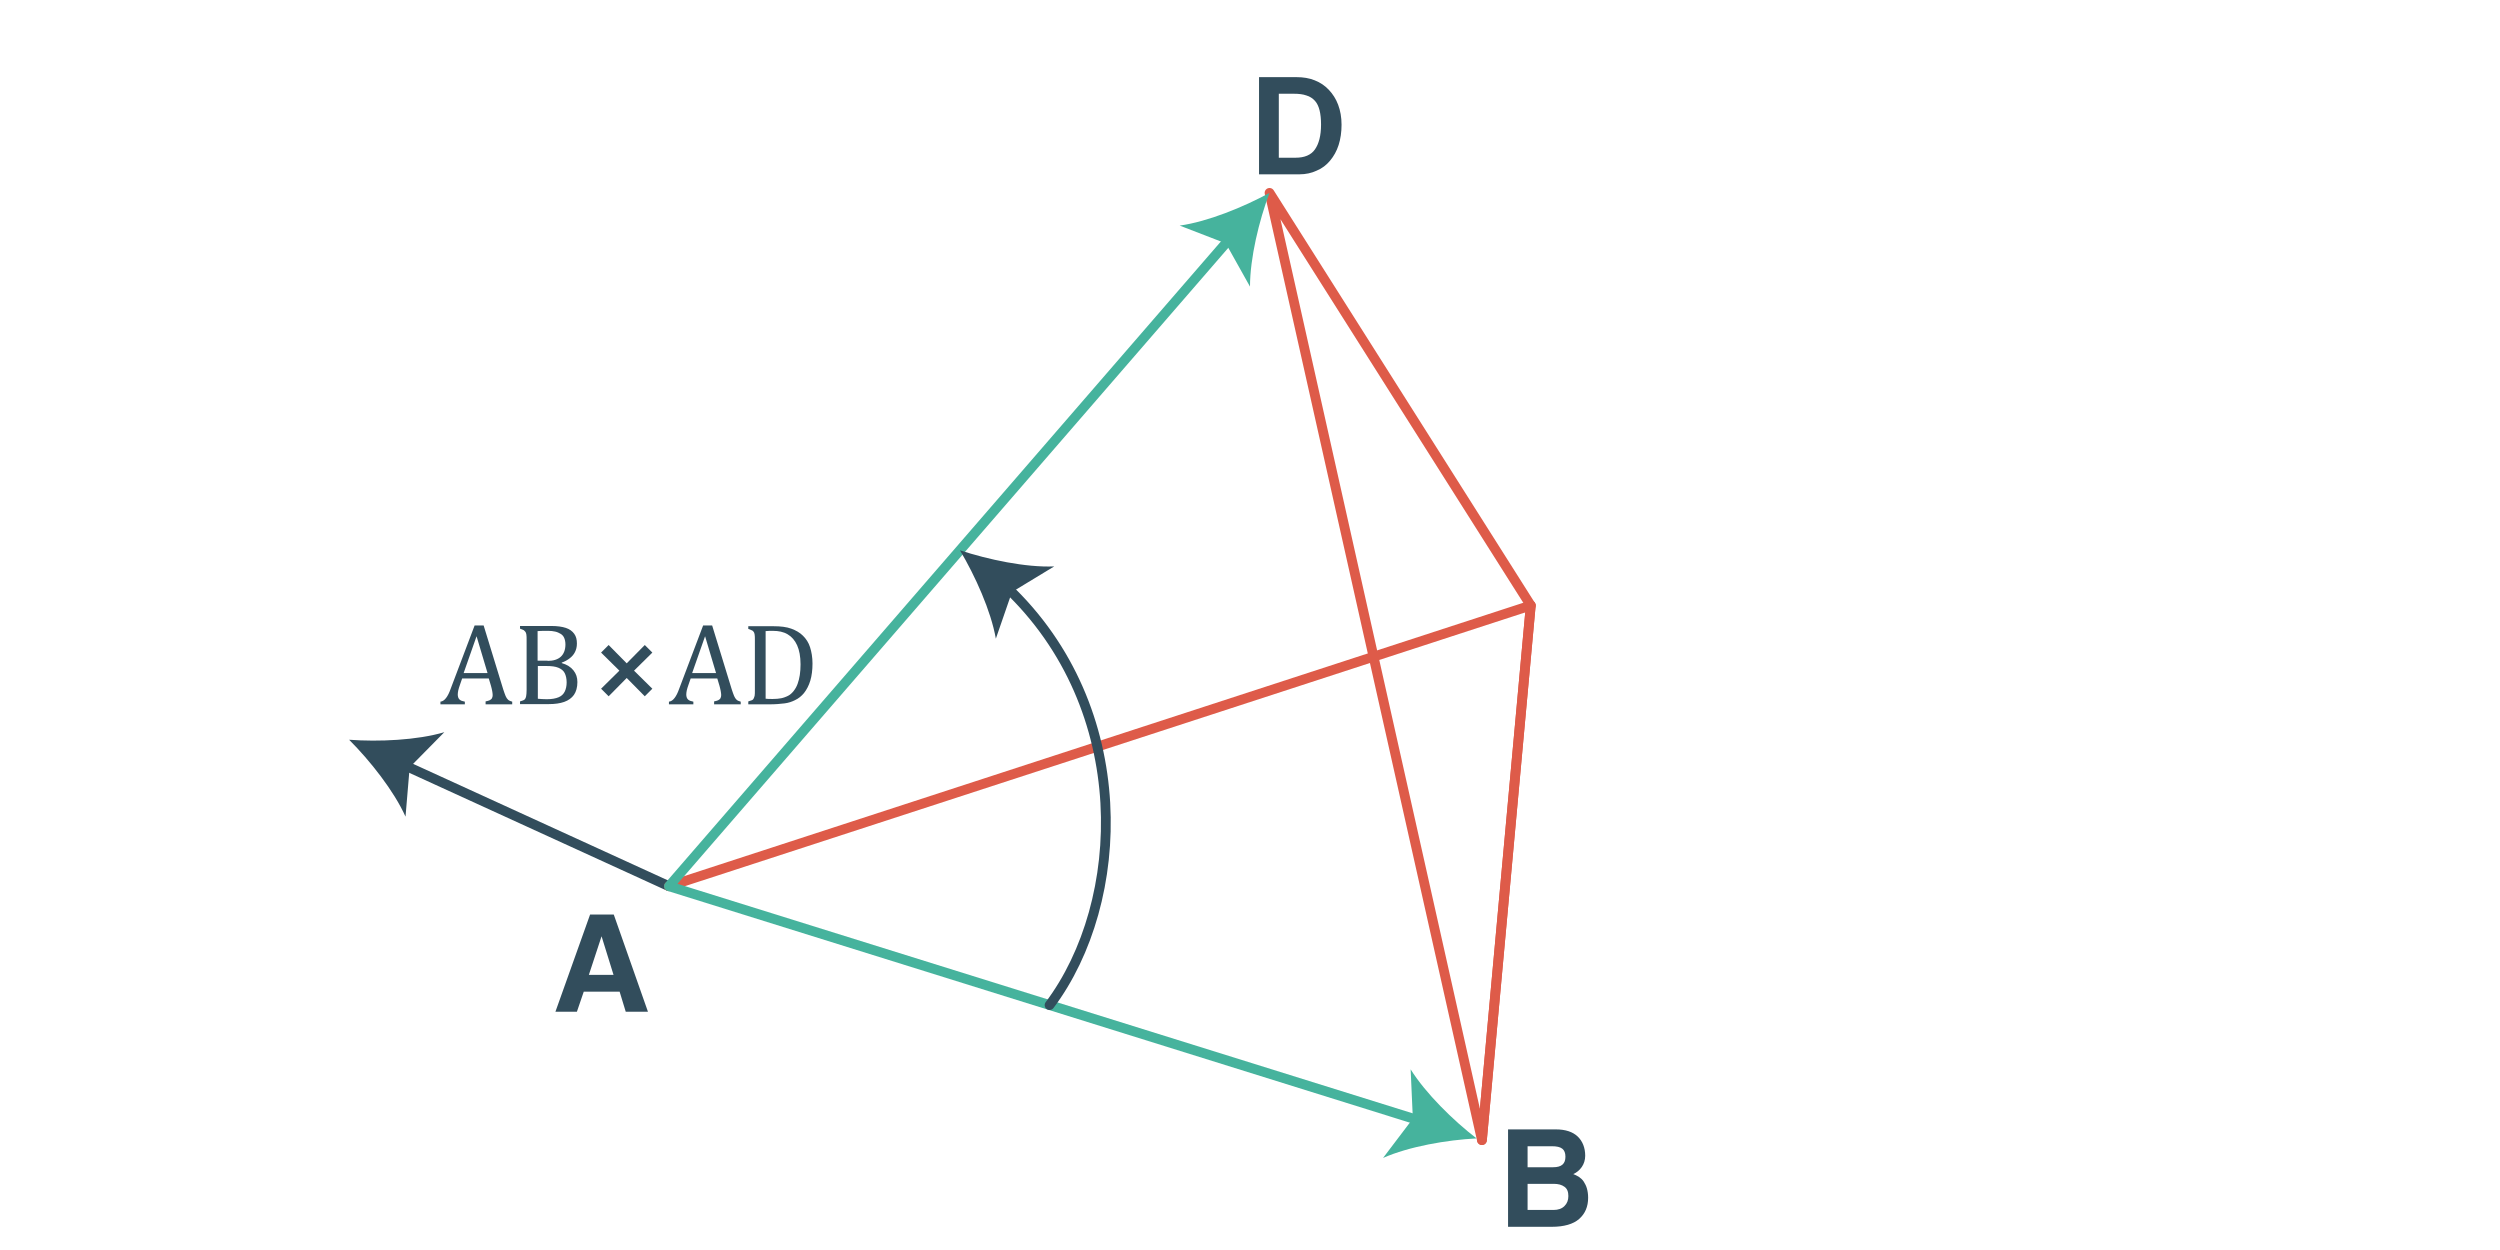
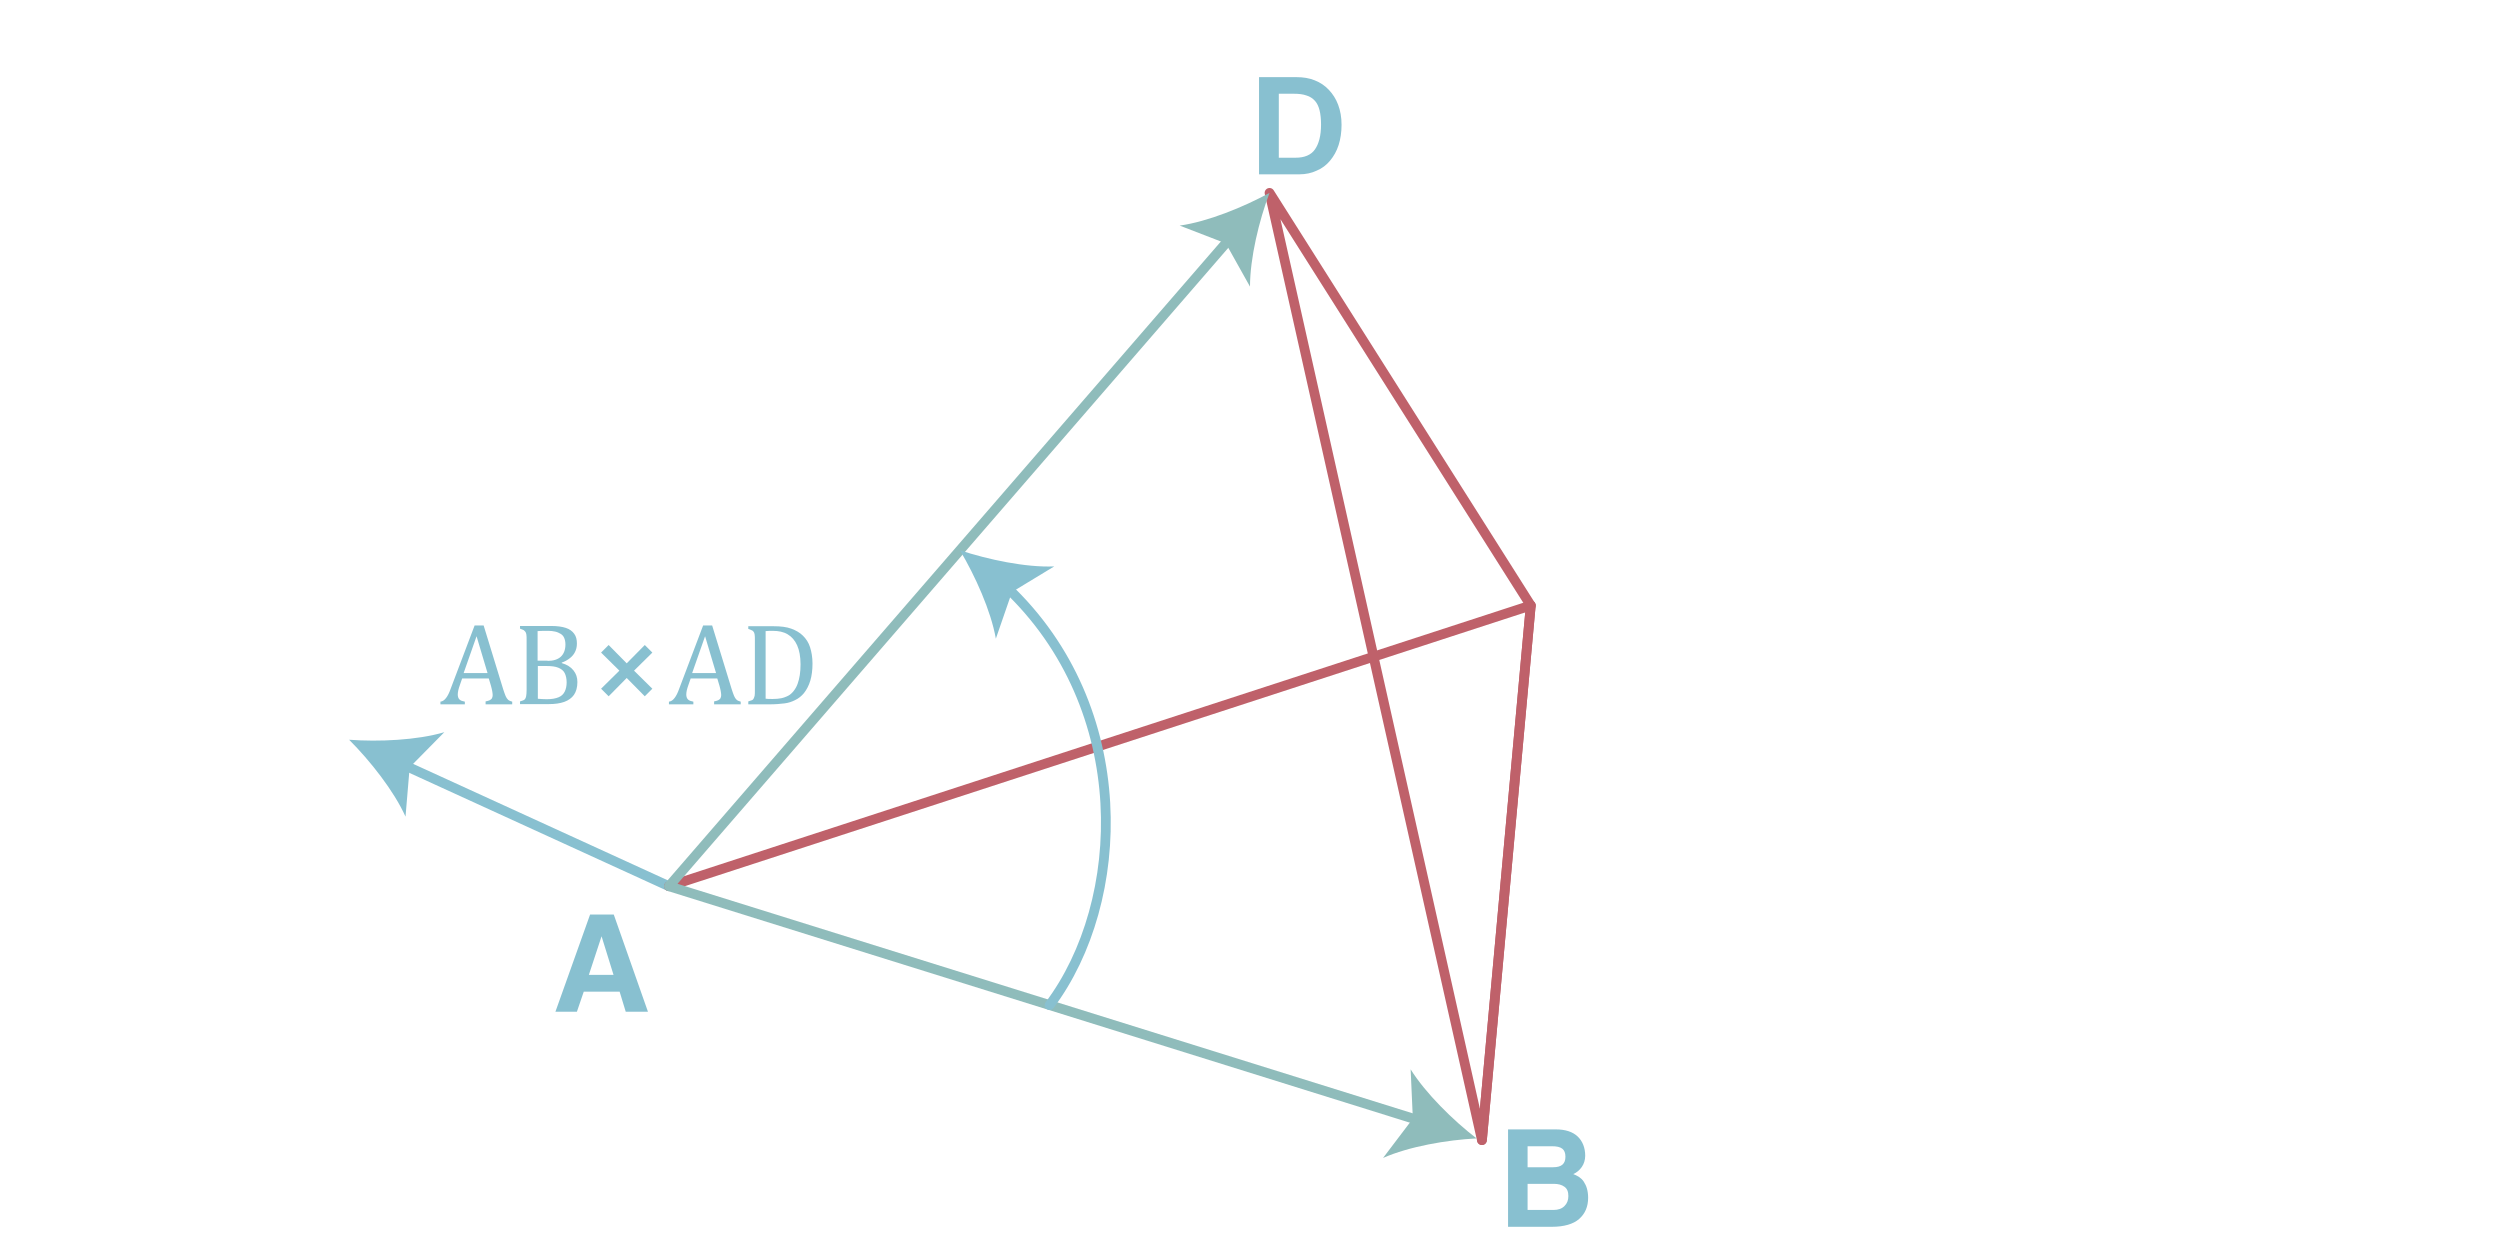
<svg xmlns="http://www.w3.org/2000/svg" version="1.1" id="Layer_1" x="0px" y="0px" viewBox="0 0 1024 512" style="enable-background:new 0 0 1024 512;" xml:space="preserve">
  <style type="text/css">
- 	.st0{fill:none;stroke:#324D5C;stroke-width:4;stroke-linecap:round;stroke-linejoin:round;}
- 	.st1{fill:#324D5C;}
- 	.st2{fill:none;stroke:#DE5B49;stroke-width:4;stroke-linecap:round;stroke-linejoin:round;stroke-miterlimit:10;}
- 	.st3{fill:none;stroke:#46B39D;stroke-width:4;stroke-linecap:round;stroke-linejoin:round;}
- 	.st4{fill:#46B39D;}
+ 	.st0{fill:none;stroke:#88c0d0;stroke-width:4;stroke-linecap:round;stroke-linejoin:round;}
+ 	.st1{fill:#88c0d0;}
+ 	.st2{fill:none;stroke:#bf616a;stroke-width:4;stroke-linecap:round;stroke-linejoin:round;stroke-miterlimit:10;}
+ 	.st3{fill:none;stroke:#8fbcbb;stroke-width:4;stroke-linecap:round;stroke-linejoin:round;}
+ 	.st4{fill:#8fbcbb;}
</style>
  <g>
    <g>
      <line class="st0" x1="274" y1="363" x2="164.9" y2="313.1" />
      <g>
        <path class="st1" d="M143,303c12.1,0.9,27.9,0.2,39-3.1l-14.2,14.4l-1.7,20.2C161.4,324,151.6,311.6,143,303z" />
      </g>
    </g>
  </g>
  <line class="st2" x1="627" y1="248" x2="274" y2="363" />
  <g>
    <g>
      <path class="st1" d="M256.3,414.4l-2.5-8.2h-14.7l-2.8,8.2h-8.8l14.2-39.8h9.7l14,39.8H256.3z M246.4,383.5L246.4,383.5l-5.2,15.8    h10.1L246.4,383.5z" />
    </g>
  </g>
  <line class="st2" x1="607" y1="467" x2="627" y2="248" />
  <path class="st2" d="M520,79" />
  <polygon class="st2" points="607,467 520,79 627,248 " />
  <g>
    <g>
      <path class="st1" d="M198.9,288.4v-1.1c0.8-0.2,1.4-0.3,1.7-0.5s0.7-0.4,0.9-0.8s0.3-0.8,0.3-1.3c0-0.5-0.1-1.1-0.2-1.7    s-0.3-1.3-0.5-2.1l-0.9-3h-10.9l-0.8,2.3c-0.4,1.2-0.7,2-0.8,2.6s-0.2,1.1-0.2,1.6c0,0.9,0.2,1.6,0.7,2.1s1.2,0.7,2.2,0.9v1.1h-10    v-1.1c0.9-0.1,1.6-0.6,2.3-1.5s1.3-2.1,1.9-3.8l9.8-25.9h3.7l8,26.1c0.4,1.2,0.7,2.1,1,2.8s0.6,1.1,1,1.5s1,0.6,1.7,0.8v1.1H198.9    z M189.9,275.7h9.8l-4.5-15.1L189.9,275.7z" />
      <path class="st1" d="M213,288.4v-1.1c1-0.3,1.6-0.5,1.9-0.8s0.5-0.7,0.6-1.3s0.2-1.4,0.2-2.6v-20.3c0-1.1,0-1.9-0.1-2.4    s-0.2-0.9-0.4-1.1s-0.4-0.5-0.7-0.7s-0.8-0.3-1.5-0.6v-1.1h12.8c2.5,0,4.5,0.3,6,0.8s2.6,1.3,3.4,2.4s1.1,2.4,1.1,4    c0,1.4-0.3,2.5-0.8,3.5s-1.2,1.8-2.1,2.5s-1.9,1.3-3.3,1.8v0.2c2.1,0.6,3.7,1.6,4.8,3s1.6,2.9,1.6,4.8c0,2.1-0.5,3.9-1.4,5.2    s-2.3,2.3-4,2.9s-3.8,0.9-6.2,0.9H213z M224.3,270.7c2.4,0,4.2-0.6,5.4-1.7s1.9-2.8,1.9-5c0-1.1-0.2-2-0.5-2.7s-0.8-1.3-1.5-1.7    s-1.3-0.7-2.2-0.9s-1.8-0.3-2.7-0.3c-0.6,0-1.4,0-2.3,0s-1.7,0.1-2.2,0.1v12.1H224.3z M220.2,286.2c1.1,0.1,2.4,0.2,3.8,0.2    c2,0,3.6-0.3,4.8-0.8s2-1.3,2.5-2.3s0.8-2.3,0.8-3.8s-0.3-2.8-0.8-3.8s-1.4-1.7-2.6-2.2s-2.8-0.7-4.8-0.7h-3.6V286.2z" />
      <path class="st1" d="M259.7,274.7l7.5,7.4l-3.1,3.1l-7.4-7.5l-7.4,7.5l-3.1-3.1l7.5-7.4l-7.5-7.4l3.1-3.1l7.4,7.5l7.4-7.5l3.1,3.1    L259.7,274.7z" />
      <path class="st1" d="M292.5,288.4v-1.1c0.8-0.2,1.4-0.3,1.7-0.5s0.7-0.4,0.9-0.8s0.3-0.8,0.3-1.3c0-0.5-0.1-1.1-0.2-1.7    s-0.3-1.3-0.5-2.1l-0.9-3h-10.9l-0.8,2.3c-0.4,1.2-0.7,2-0.8,2.6s-0.2,1.1-0.2,1.6c0,0.9,0.2,1.6,0.7,2.1s1.2,0.7,2.2,0.9v1.1h-10    v-1.1c0.9-0.1,1.6-0.6,2.3-1.5s1.3-2.1,1.9-3.8l9.8-25.9h3.7l8,26.1c0.4,1.2,0.7,2.1,1,2.8s0.6,1.1,1,1.5s1,0.6,1.7,0.8v1.1H292.5    z M283.5,275.7h9.8l-4.5-15.1L283.5,275.7z" />
      <path class="st1" d="M306.5,288.4v-1.1c0.7-0.2,1.2-0.4,1.5-0.5s0.6-0.4,0.7-0.7s0.3-0.6,0.4-1.1s0.1-1.3,0.1-2.4v-20.3    c0-1.1,0-1.9-0.1-2.4s-0.2-0.9-0.4-1.1s-0.4-0.5-0.7-0.6s-0.8-0.3-1.5-0.6v-1.1h10.3c3,0,5.4,0.3,7.3,1s3.5,1.6,4.8,2.9    s2.3,2.8,2.9,4.7s1,4.1,1,6.7c0,2.6-0.3,5-0.9,7s-1.5,3.7-2.6,5.1c-1,1.2-2.2,2.2-3.7,2.9c-1.2,0.6-2.6,1.1-4.2,1.3    s-3.7,0.4-6.3,0.4H306.5z M313.7,286.2c0.6,0.1,1.5,0.1,2.8,0.1c1.3,0,2.5-0.1,3.5-0.3s2-0.6,2.8-1s1.6-1.1,2.3-2s1.2-1.8,1.6-2.9    s0.7-2.3,0.9-3.6s0.3-2.8,0.3-4.4c0-3.2-0.5-5.8-1.4-7.8s-2.2-3.5-3.9-4.5s-3.7-1.4-6-1.4c-1.1,0-2.1,0-3,0.1V286.2z" />
    </g>
  </g>
  <g>
    <g>
      <path class="st1" d="M617.7,502.4v-39.8h19.6c3.9,0,6.9,1,8.9,2.9c2,1.9,3.1,4.6,3.1,7.9c0,1.7-0.5,3.3-1.4,4.6    c-0.9,1.3-2.1,2.3-3.5,2.9c0.8,0.3,1.6,0.7,2.4,1.2c0.7,0.5,1.4,1.1,1.9,1.9c0.5,0.8,1,1.7,1.3,2.8c0.3,1.1,0.5,2.3,0.5,3.8    c0,3.6-1.2,6.5-3.7,8.7c-2.4,2.1-6.2,3.2-11.2,3.2H617.7z M625.7,469.5v8.6h10.5c3.4,0,5-1.4,5-4.3c0-1.5-0.4-2.6-1.3-3.3    c-0.9-0.7-2.3-1-4.2-1H625.7z M636.3,495.6c1.9,0,3.4-0.5,4.5-1.6s1.6-2.4,1.6-4.1c0-1.8-0.5-3-1.6-3.8c-1.1-0.8-2.5-1.2-4.4-1.2    h-10.7v10.7H636.3z" />
    </g>
  </g>
  <g>
    <g>
      <polyline class="st3" points="504.2,97.2 274,363 581.8,459.1   " />
      <g>
        <path class="st4" d="M520,79c-10.6,5.8-25.3,11.8-36.8,13.4l18.9,7.3l9.9,17.7C512,105.7,515.7,90.3,520,79z" />
      </g>
      <g>
        <path class="st4" d="M604.8,466.3c-12.1,0.6-27.7,3.3-38.3,8l12.2-16.1l-0.9-20.2C583.9,447.8,595.2,458.9,604.8,466.3z" />
      </g>
    </g>
  </g>
  <g>
    <g>
      <path class="st1" d="M515.7,71.4V31.6h15.4c2.7,0,5.2,0.4,7.4,1.3c2.3,0.9,4.2,2.2,5.8,3.9c1.6,1.7,2.9,3.7,3.8,6.1    s1.4,5.1,1.4,8.2c0,3-0.4,5.8-1.2,8.3c-0.8,2.5-2,4.6-3.5,6.4c-1.5,1.8-3.3,3.2-5.5,4.1c-2.1,1-4.5,1.5-7,1.5H515.7z M530.7,64.6    c3.6,0,6.3-1.1,7.9-3.4c1.6-2.3,2.5-5.6,2.5-10.2c0-2.2-0.2-4.2-0.6-5.8c-0.4-1.6-1-2.9-1.9-3.9c-0.9-1-2.1-1.8-3.5-2.2    c-1.4-0.5-3.1-0.7-5.1-0.7h-6.2v26.2H530.7z" />
    </g>
  </g>
  <g>
    <g>
      <path class="st0" d="M429.9,411.7c31.7-42.2,35.1-121.5-17.7-171.3" />
      <g>
        <path class="st1" d="M393.2,225.4c11.5,3.8,27,7.1,38.6,6.6l-17.3,10.5l-6.6,19.1C405.9,250.2,399.4,235.8,393.2,225.4z" />
      </g>
    </g>
  </g>
  <g>
</g>
  <g>
</g>
  <g>
</g>
  <g>
</g>
  <g>
</g>
  <g>
</g>
  <g>
</g>
  <g>
</g>
  <g>
</g>
  <g>
</g>
  <g>
</g>
  <g>
</g>
</svg>
